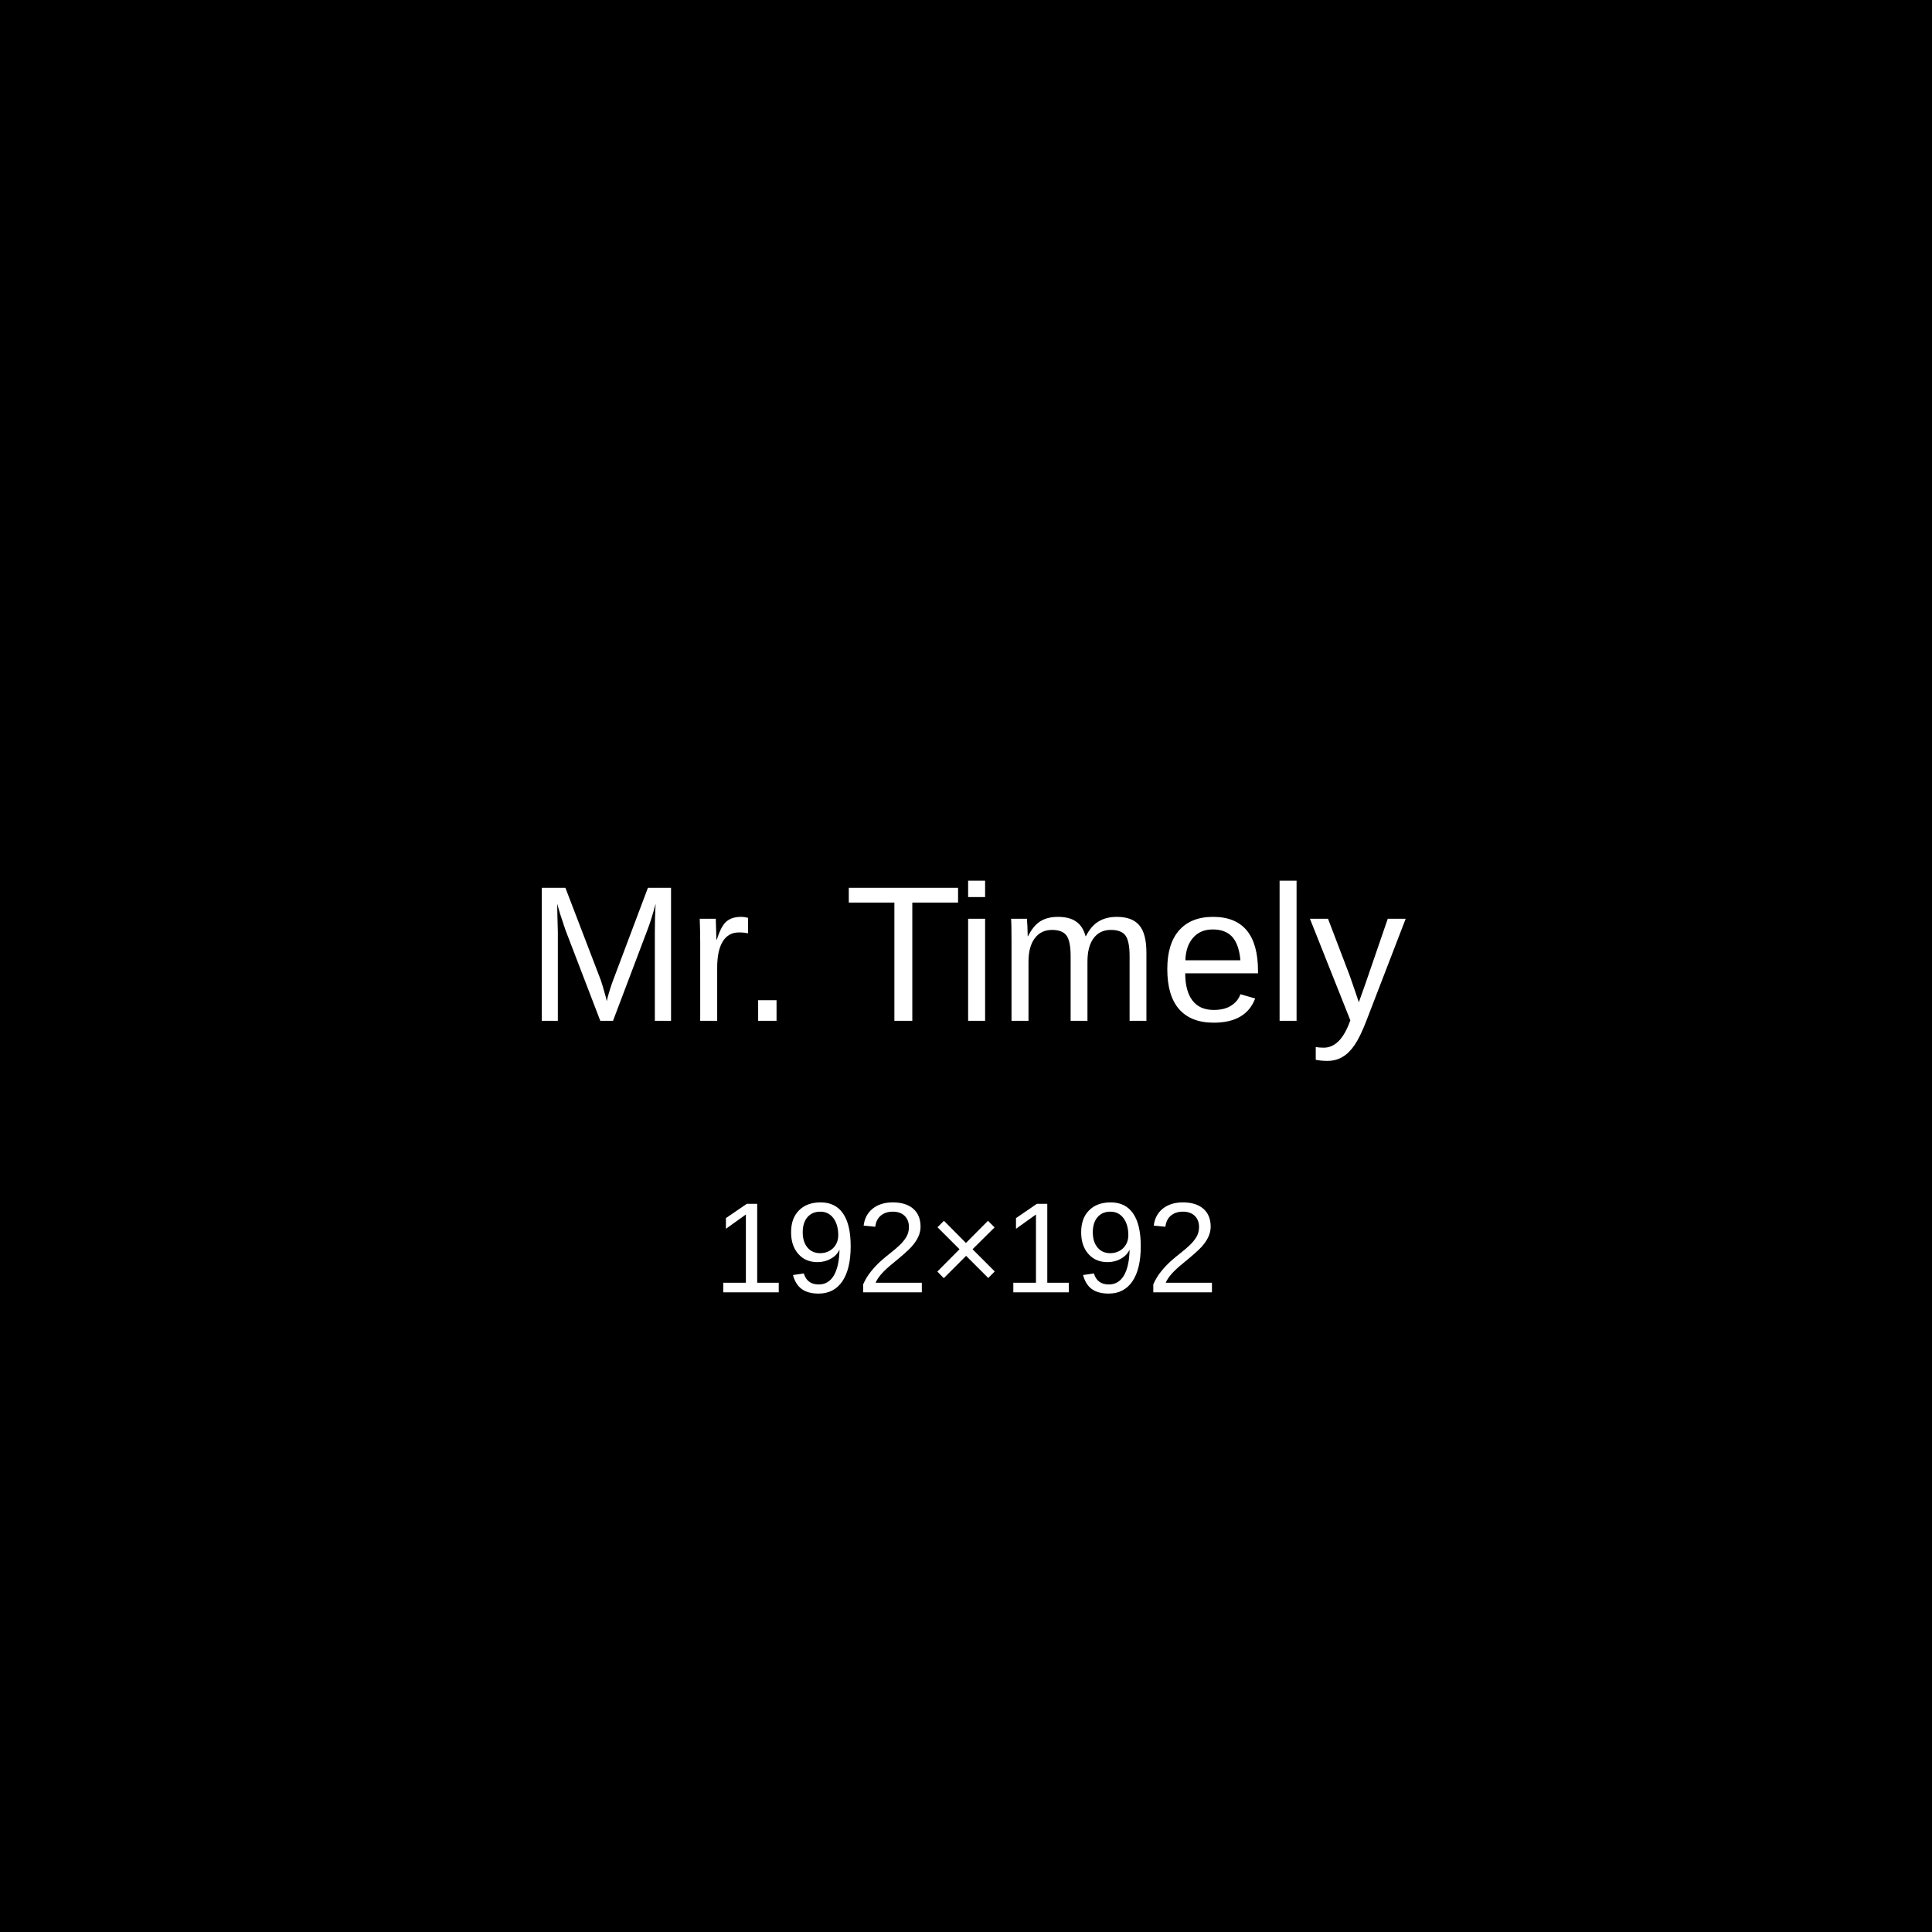
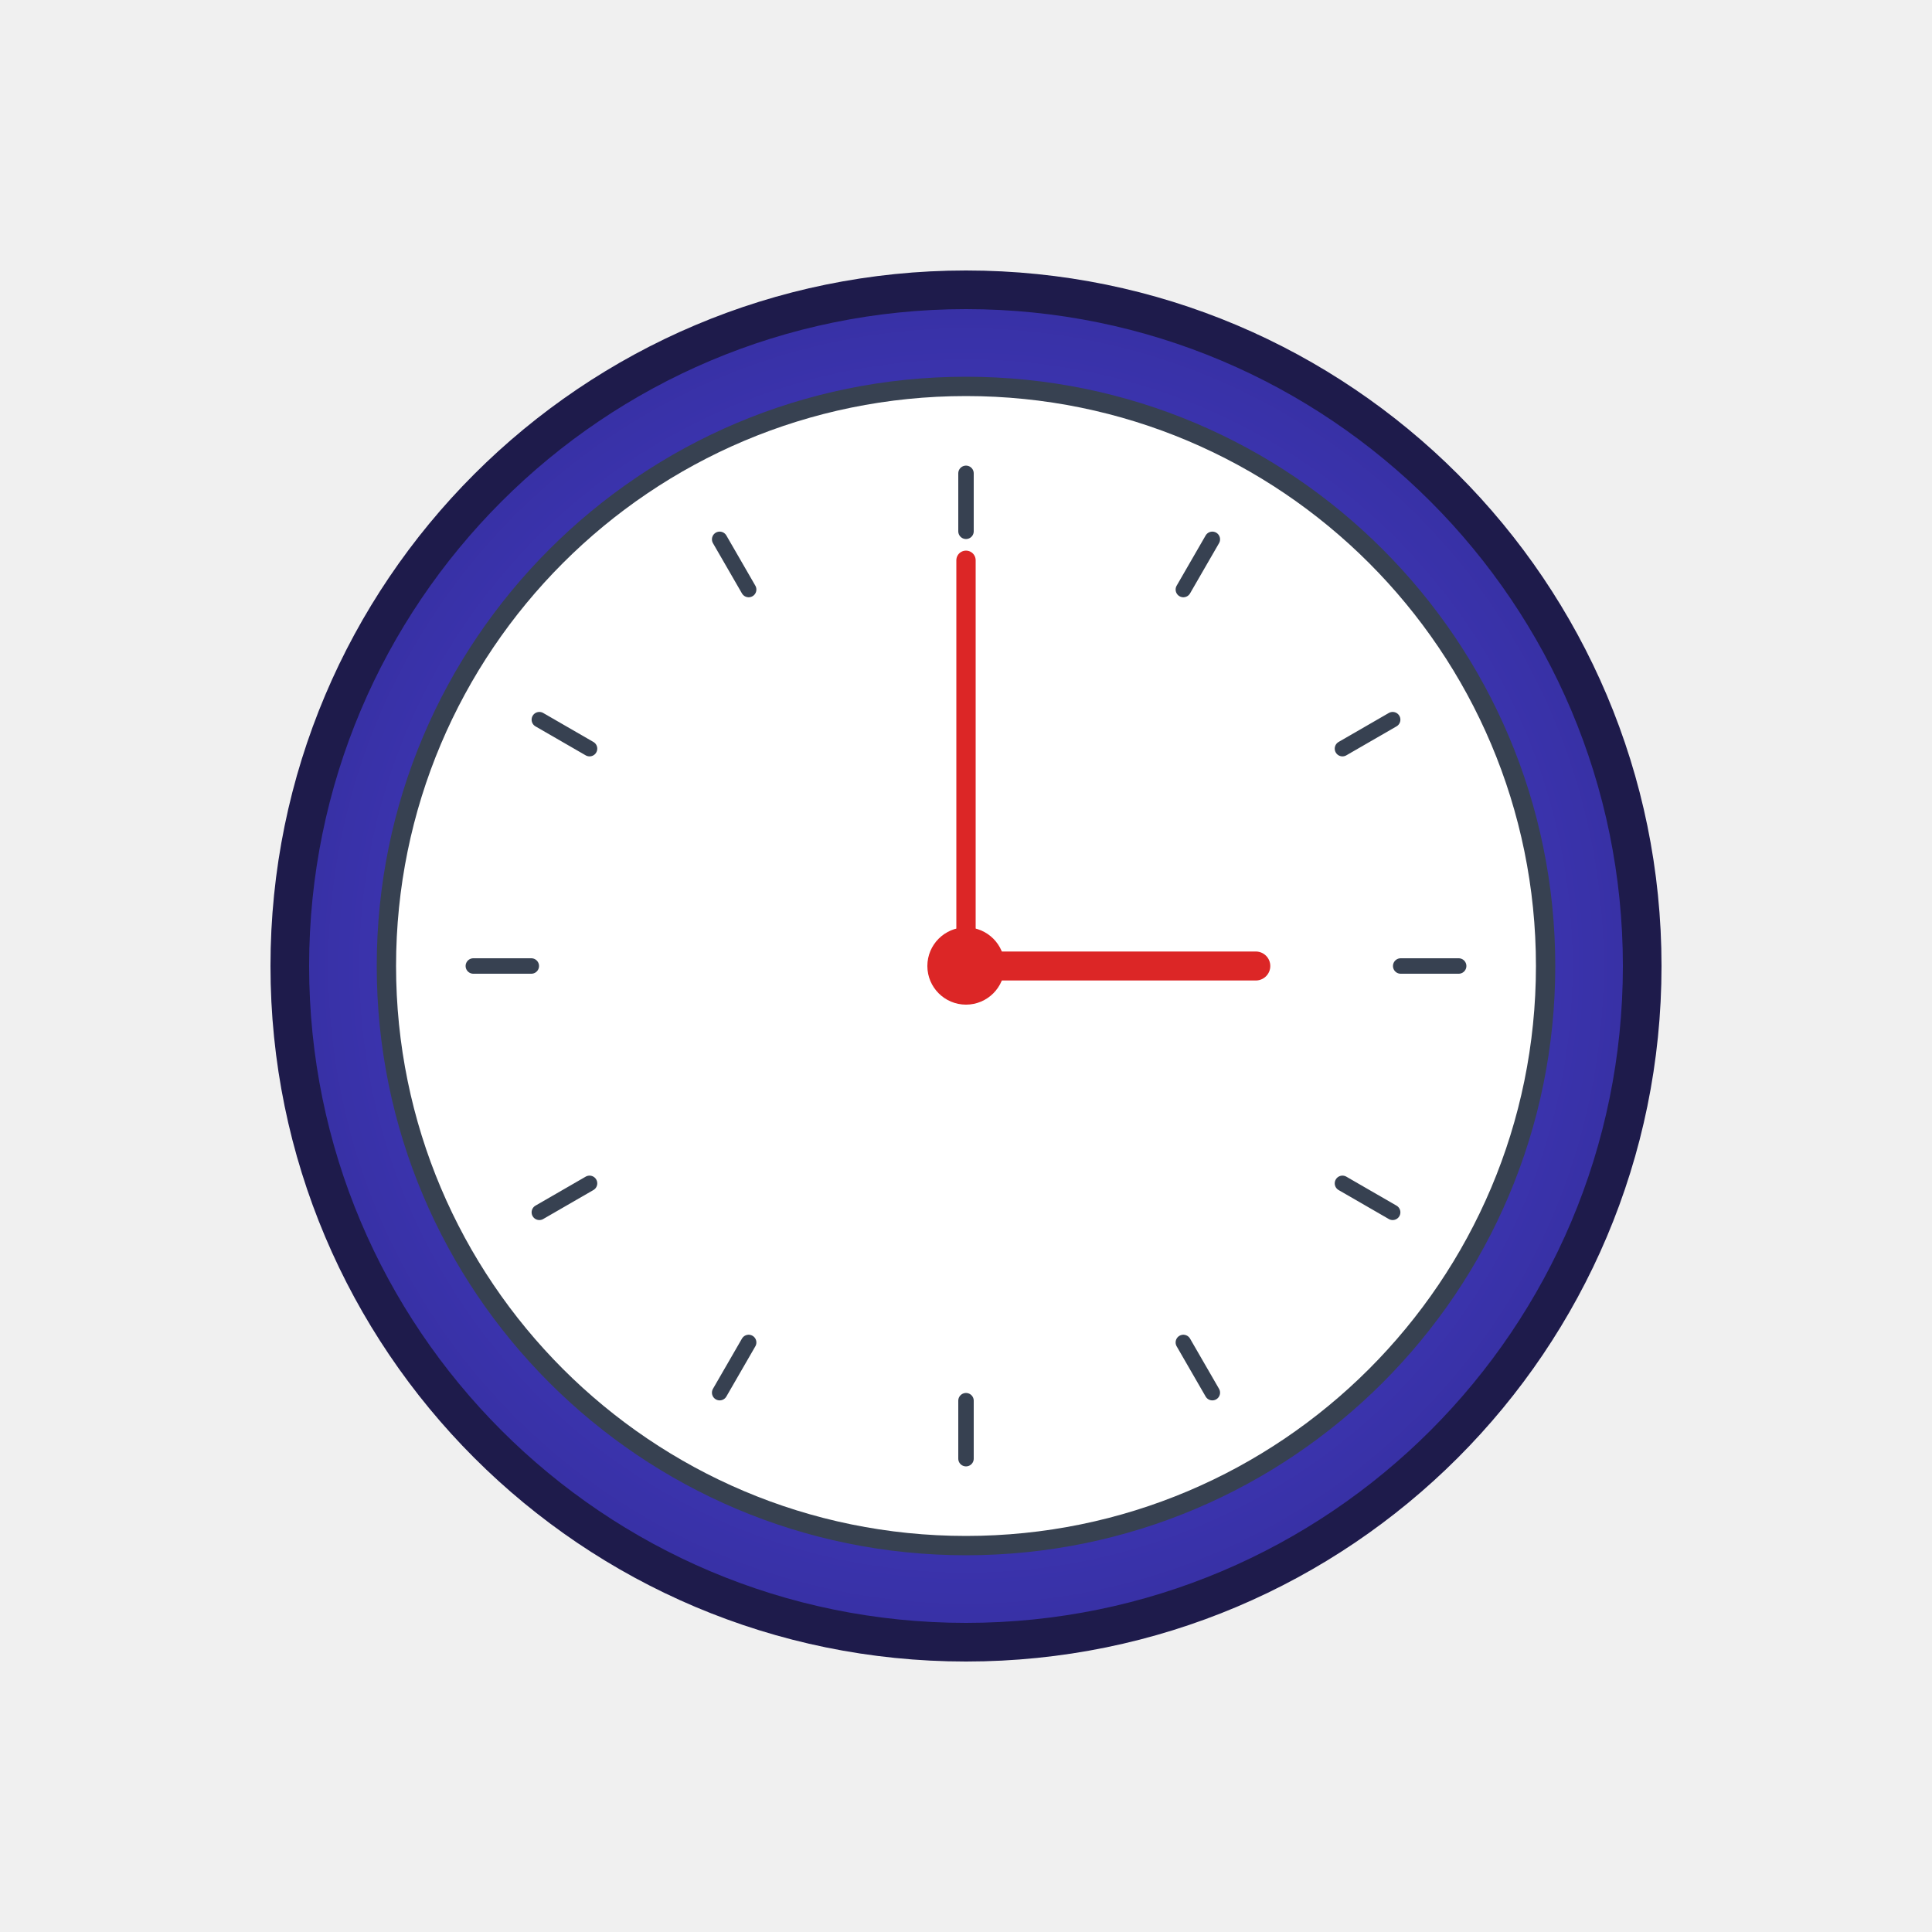
- <svg xmlns="http://www.w3.org/2000/svg" width="192" height="192" viewBox="0 0 192 192" fill="none">
-   <rect width="192" height="192" fill="#000000" />
-   <text x="50%" y="50%" font-family="Arial" font-size="19.2" fill="white" text-anchor="middle" dominant-baseline="middle">Mr. Timely</text>
-   <text x="50%" y="65%" font-family="Arial" font-size="12.8" fill="white" text-anchor="middle" dominant-baseline="middle">192×192</text>
+ <svg xmlns="http://www.w3.org/2000/svg" width="192" height="192" viewBox="0 0 192 192">
+   <defs>
+     <radialGradient id="grad192" cx="50%" cy="50%" r="50%">
+       <stop offset="0%" style="stop-color:#4f46e5;stop-opacity:1" />
+       <stop offset="100%" style="stop-color:#3730a3;stop-opacity:1" />
+     </radialGradient>
+   </defs>
+   <circle cx="96" cy="96" r="67.2" fill="url(#grad192)" stroke="#1e1b4b" stroke-width="3.84" />
+   <circle cx="96" cy="96" r="57.6" fill="#ffffff" stroke="#374151" stroke-width="1.92" />
+   <line x1="96" y1="47.04" x2="96" y2="52.8" stroke="#374151" stroke-width="1.536" stroke-linecap="round" />
+   <line x1="120.48" y1="53.599" x2="117.6" y2="58.588" stroke="#374151" stroke-width="1.536" stroke-linecap="round" />
+   <line x1="138.401" y1="71.52" x2="133.412" y2="74.4" stroke="#374151" stroke-width="1.536" stroke-linecap="round" />
+   <line x1="144.96" y1="96" x2="139.2" y2="96" stroke="#374151" stroke-width="1.536" stroke-linecap="round" />
+   <line x1="138.401" y1="120.48" x2="133.412" y2="117.6" stroke="#374151" stroke-width="1.536" stroke-linecap="round" />
+   <line x1="120.48" y1="138.401" x2="117.6" y2="133.412" stroke="#374151" stroke-width="1.536" stroke-linecap="round" />
+   <line x1="96" y1="144.96" x2="96" y2="139.2" stroke="#374151" stroke-width="1.536" stroke-linecap="round" />
+   <line x1="71.52" y1="138.401" x2="74.4" y2="133.412" stroke="#374151" stroke-width="1.536" stroke-linecap="round" />
+   <line x1="53.599" y1="120.48" x2="58.588" y2="117.6" stroke="#374151" stroke-width="1.536" stroke-linecap="round" />
+   <line x1="47.04" y1="96" x2="52.8" y2="96" stroke="#374151" stroke-width="1.536" stroke-linecap="round" />
+   <line x1="53.599" y1="71.52" x2="58.588" y2="74.4" stroke="#374151" stroke-width="1.536" stroke-linecap="round" />
+   <line x1="71.52" y1="53.599" x2="74.4" y2="58.588" stroke="#374151" stroke-width="1.536" stroke-linecap="round" />
+   <line x1="96" y1="96" x2="124.8" y2="96" stroke="#dc2626" stroke-width="2.88" stroke-linecap="round" />
+   <line x1="96" y1="96" x2="96" y2="55.68" stroke="#dc2626" stroke-width="1.92" stroke-linecap="round" />
+   <circle cx="96" cy="96" r="3.84" fill="#dc2626" />
</svg>
